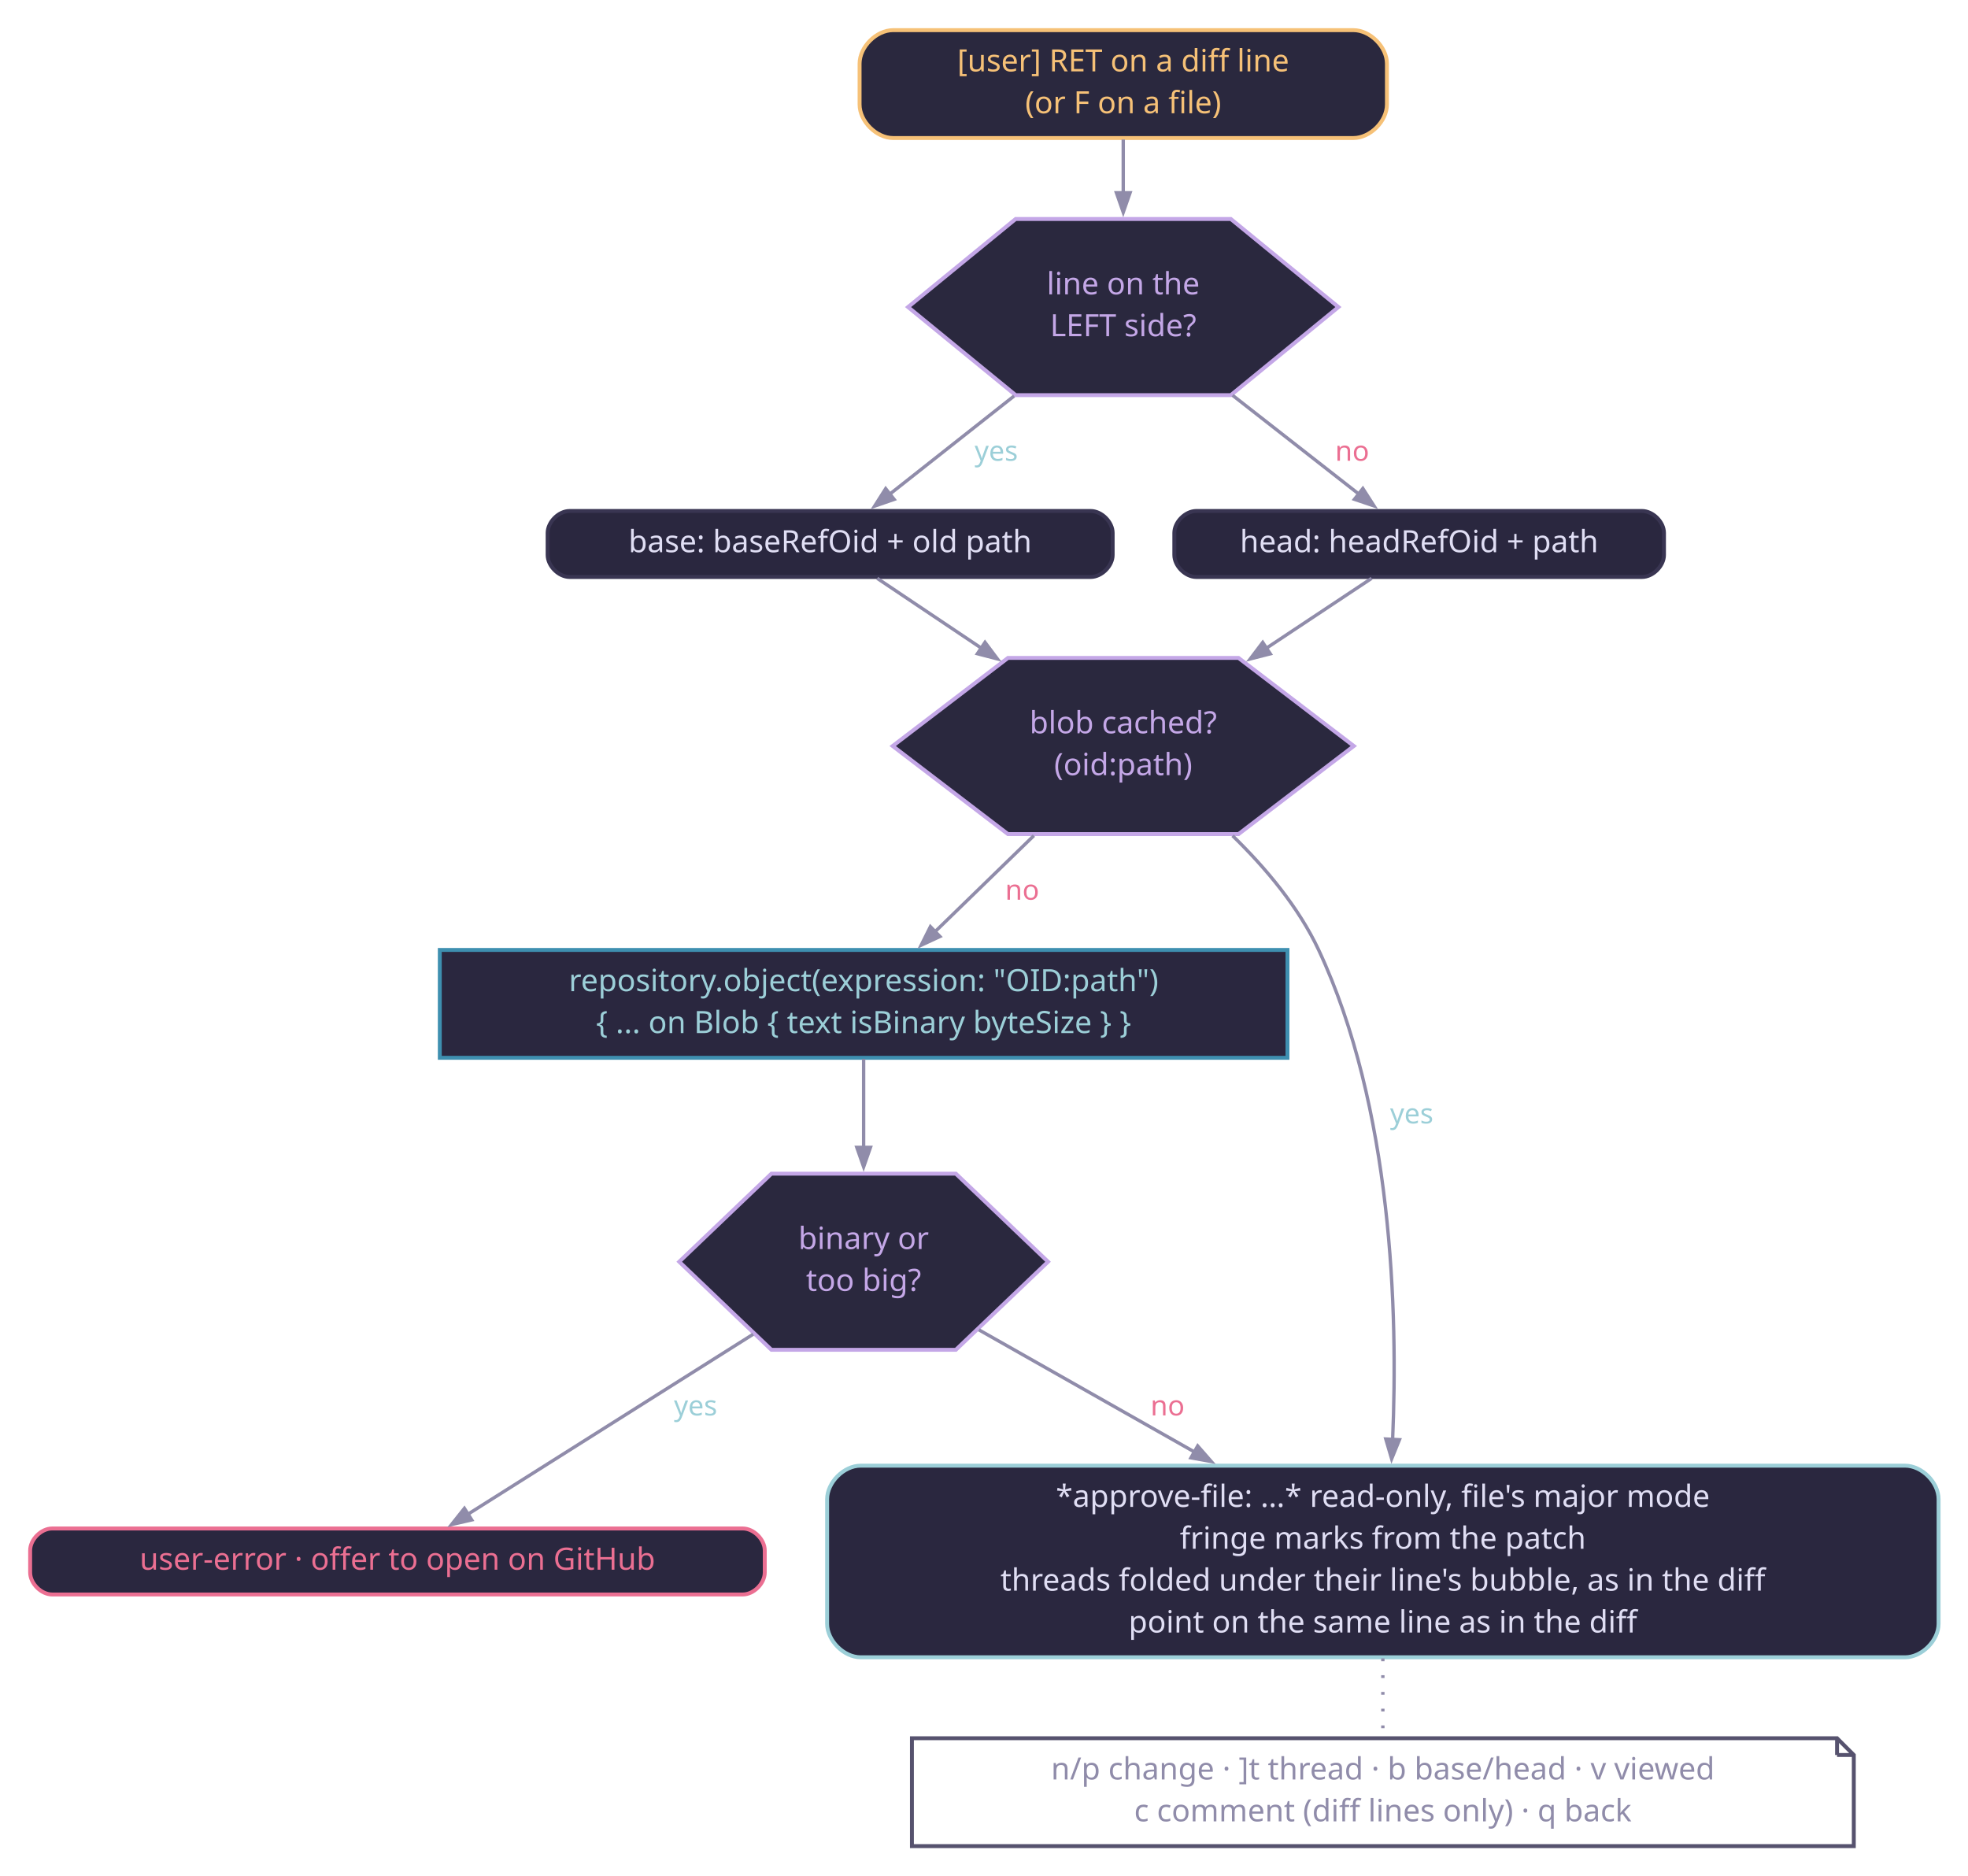
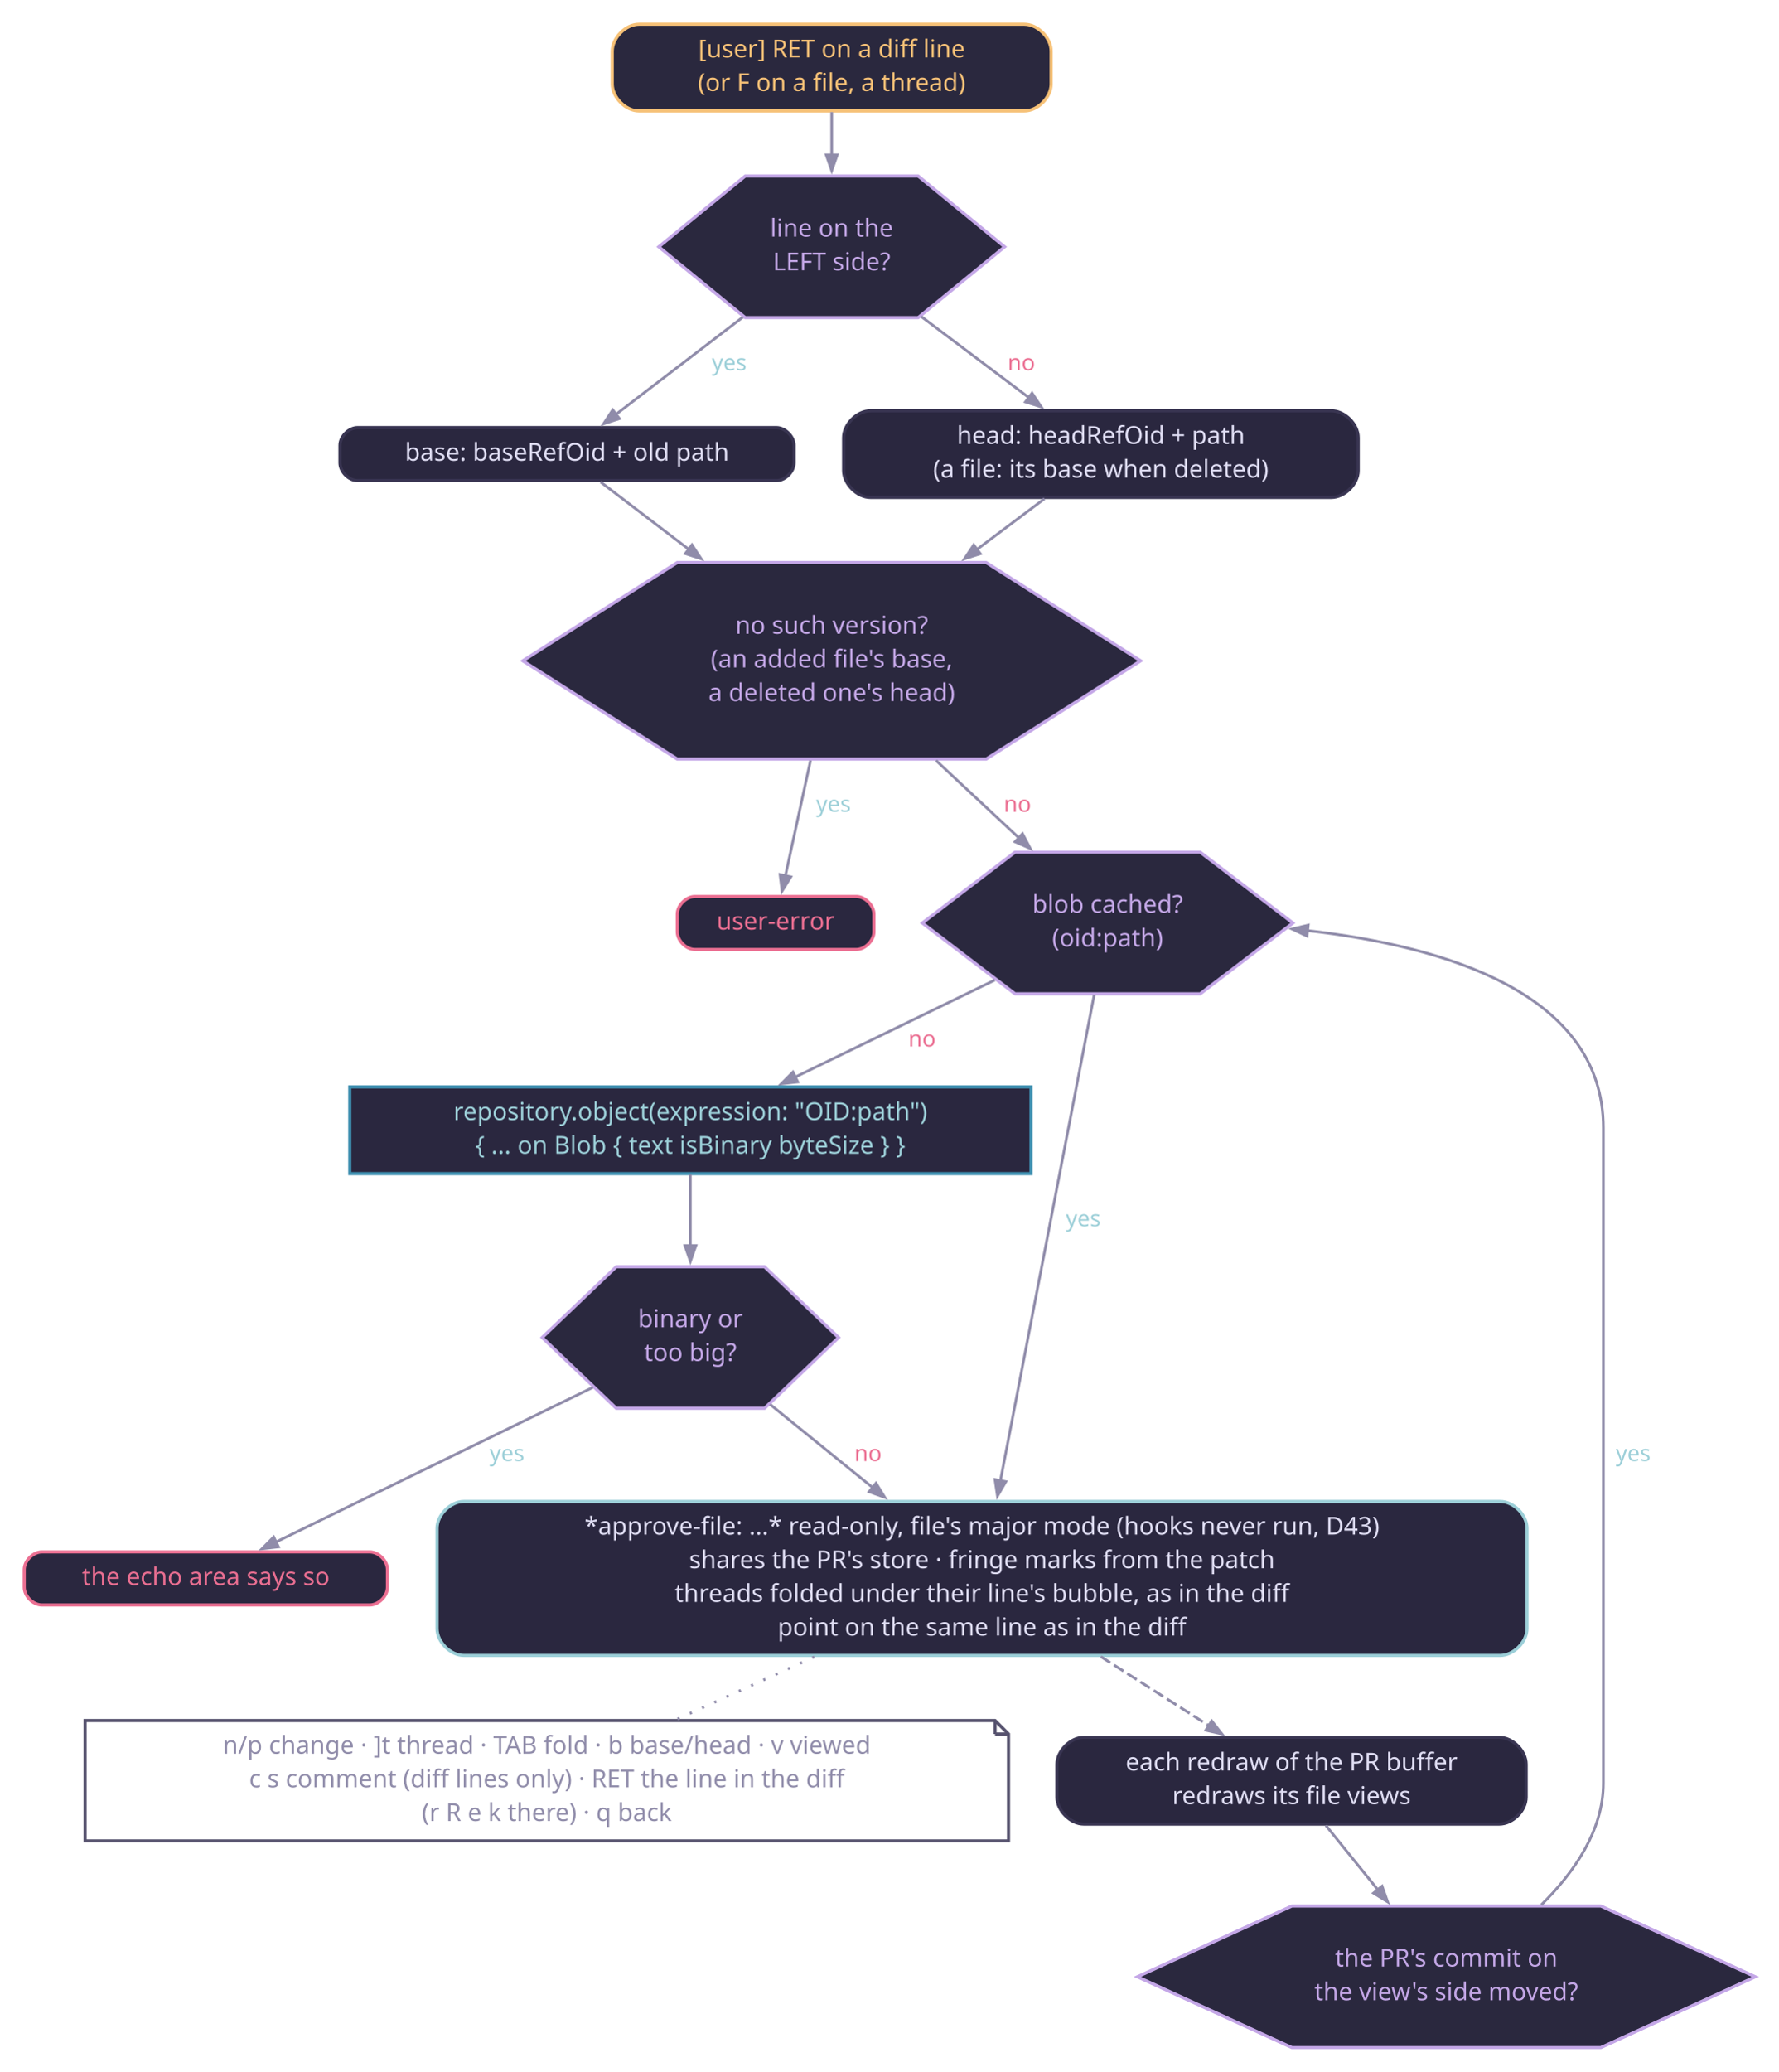
- <svg xmlns="http://www.w3.org/2000/svg" width="705pt" height="672pt" viewBox="0.00 0.00 705.00 672.00">
-   <g id="F15-graph0" class="graph" transform="scale(1 1) rotate(0) translate(10.8 661.3)">
+ <svg xmlns="http://www.w3.org/2000/svg" width="793pt" height="923pt" viewBox="0.00 0.00 793.00 923.00">
+   <g id="F15-graph0" class="graph" transform="scale(1 1) rotate(0) translate(10.8 912.49)">
    <g id="F15-node1" class="node user">
-       <path fill="#2a283e" stroke="#f6c177" stroke-width="1.4" d="M474.04,-650.5C474.04,-650.5 309.13,-650.5 309.13,-650.5 303.13,-650.5 297.13,-644.5 297.13,-638.5 297.13,-638.5 297.13,-623.86 297.13,-623.86 297.13,-617.86 303.13,-611.86 309.13,-611.86 309.13,-611.86 474.04,-611.86 474.04,-611.86 480.04,-611.86 486.04,-617.86 486.04,-623.86 486.04,-623.86 486.04,-638.5 486.04,-638.5 486.04,-644.5 480.04,-650.5 474.04,-650.5" />
-       <text xml:space="preserve" text-anchor="middle" x="391.58" y="-635.73" font-family="JetBrains Mono" font-size="11.00" fill="#f6c177">[user] RET on a diff line</text>
-       <text xml:space="preserve" text-anchor="middle" x="391.58" y="-620.73" font-family="JetBrains Mono" font-size="11.00" fill="#f6c177">(or F on a file)</text>
+       <path fill="#2a283e" stroke="#f6c177" stroke-width="1.4" d="M445.78,-901.69C445.78,-901.69 274.12,-901.69 274.12,-901.69 268.12,-901.69 262.12,-895.69 262.12,-889.69 262.12,-889.69 262.12,-875.05 262.12,-875.05 262.12,-869.05 268.12,-863.05 274.12,-863.05 274.12,-863.05 445.78,-863.05 445.78,-863.05 451.78,-863.05 457.78,-869.05 457.78,-875.05 457.78,-875.05 457.78,-889.69 457.78,-889.69 457.78,-895.69 451.78,-901.69 445.78,-901.69" />
+       <text xml:space="preserve" text-anchor="middle" x="359.95" y="-886.92" font-family="JetBrains Mono" font-size="11.00" fill="#f6c177">[user] RET on a diff line</text>
+       <text xml:space="preserve" text-anchor="middle" x="359.95" y="-871.92" font-family="JetBrains Mono" font-size="11.00" fill="#f6c177">(or F on a file, a thread)</text>
    </g>
    <g id="F15-node2" class="node dec">
-       <polygon fill="#2a283e" stroke="#c4a7e7" stroke-width="1.4" points="468.67,-551.31 430.12,-582.86 353.04,-582.86 314.49,-551.31 353.04,-519.76 430.12,-519.76 468.67,-551.31" />
-       <text xml:space="preserve" text-anchor="middle" x="391.58" y="-555.86" font-family="JetBrains Mono" font-size="11.00" fill="#c4a7e7">line on the</text>
-       <text xml:space="preserve" text-anchor="middle" x="391.58" y="-540.86" font-family="JetBrains Mono" font-size="11.00" fill="#c4a7e7">LEFT side?</text>
+       <polygon fill="#2a283e" stroke="#c4a7e7" stroke-width="1.4" points="437.04,-802.5 398.5,-834.05 321.41,-834.05 282.87,-802.5 321.41,-770.95 398.5,-770.95 437.04,-802.5" />
+       <text xml:space="preserve" text-anchor="middle" x="359.95" y="-807.05" font-family="JetBrains Mono" font-size="11.00" fill="#c4a7e7">line on the</text>
+       <text xml:space="preserve" text-anchor="middle" x="359.95" y="-792.05" font-family="JetBrains Mono" font-size="11.00" fill="#c4a7e7">LEFT side?</text>
    </g>
    <g id="F15-edge1" class="edge">
-       <path fill="none" stroke="#908caa" stroke-width="1.2" d="M391.58,-611.33C391.58,-605.44 391.58,-598.71 391.58,-591.95" />
-       <polygon fill="#908caa" stroke="#908caa" stroke-width="1.2" points="394.03,-592.25 391.58,-585.25 389.13,-592.25 394.03,-592.25" />
+       <path fill="none" stroke="#908caa" stroke-width="1.2" d="M359.95,-862.52C359.95,-856.63 359.95,-849.9 359.95,-843.14" />
+       <polygon fill="#908caa" stroke="#908caa" stroke-width="1.2" points="362.41,-843.45 359.96,-836.45 357.51,-843.45 362.41,-843.45" />
    </g>
    <g id="F15-node3" class="node act">
-       <path fill="#2a273f" stroke="#393552" stroke-width="1.4" d="M379.91,-478.26C379.91,-478.26 193.26,-478.26 193.26,-478.26 189.32,-478.26 185.38,-474.32 185.38,-470.38 185.38,-470.38 185.38,-462.5 185.38,-462.5 185.38,-458.56 189.32,-454.62 193.26,-454.62 193.26,-454.62 379.91,-454.62 379.91,-454.62 383.85,-454.62 387.79,-458.56 387.79,-462.5 387.79,-462.5 387.79,-470.38 387.79,-470.38 387.79,-474.32 383.85,-478.26 379.91,-478.26" />
-       <text xml:space="preserve" text-anchor="middle" x="286.58" y="-463.49" font-family="JetBrains Mono" font-size="11.00" fill="#e0def4">base: baseRefOid + old path</text>
+       <path fill="#2a273f" stroke="#393552" stroke-width="1.4" d="M335.28,-721.95C335.28,-721.95 148.63,-721.95 148.63,-721.95 144.69,-721.95 140.75,-718.01 140.75,-714.07 140.75,-714.07 140.75,-706.19 140.75,-706.19 140.75,-702.25 144.69,-698.31 148.63,-698.31 148.63,-698.31 335.28,-698.31 335.28,-698.31 339.22,-698.31 343.16,-702.25 343.16,-706.19 343.16,-706.19 343.16,-714.07 343.16,-714.07 343.16,-718.01 339.22,-721.95 335.28,-721.95" />
+       <text xml:space="preserve" text-anchor="middle" x="241.95" y="-707.18" font-family="JetBrains Mono" font-size="11.00" fill="#e0def4">base: baseRefOid + old path</text>
    </g>
    <g id="F15-edge2" class="edge yes">
-       <path fill="none" stroke="#908caa" stroke-width="1.2" d="M352.48,-519.45C337.33,-507.49 320.58,-494.27 307.76,-484.15" />
-       <polygon fill="#908caa" stroke="#908caa" stroke-width="1.2" points="309.51,-482.42 302.5,-480 306.48,-486.26 309.51,-482.42" />
-       <text xml:space="preserve" text-anchor="middle" x="344.79" y="-496.26" font-family="JetBrains Mono" font-size="10.00" fill="#9ccfd8"> yes</text>
+       <path fill="none" stroke="#908caa" stroke-width="1.2" d="M320.33,-771.16C301.41,-756.66 279.48,-739.87 263.65,-727.74" />
+       <polygon fill="#908caa" stroke="#908caa" stroke-width="1.2" points="265.32,-725.94 258.27,-723.63 262.34,-729.83 265.32,-725.94" />
+       <text xml:space="preserve" text-anchor="middle" x="312.95" y="-747.45" font-family="JetBrains Mono" font-size="10.00" fill="#9ccfd8"> yes</text>
    </g>
    <g id="F15-node4" class="node act">
-       <path fill="#2a273f" stroke="#393552" stroke-width="1.4" d="M577.41,-478.26C577.41,-478.26 417.76,-478.26 417.76,-478.26 413.82,-478.26 409.88,-474.32 409.88,-470.38 409.88,-470.38 409.88,-462.5 409.88,-462.5 409.88,-458.56 413.82,-454.62 417.76,-454.62 417.76,-454.62 577.41,-454.62 577.41,-454.62 581.35,-454.62 585.29,-458.56 585.29,-462.5 585.29,-462.5 585.29,-470.38 585.29,-470.38 585.29,-474.32 581.35,-478.26 577.41,-478.26" />
-       <text xml:space="preserve" text-anchor="middle" x="497.58" y="-463.49" font-family="JetBrains Mono" font-size="11.00" fill="#e0def4">head: headRefOid + path</text>
+       <path fill="#2a273f" stroke="#393552" stroke-width="1.4" d="M582.66,-729.45C582.66,-729.45 377.25,-729.45 377.25,-729.45 371.25,-729.45 365.25,-723.45 365.25,-717.45 365.25,-717.45 365.25,-702.81 365.25,-702.81 365.25,-696.81 371.25,-690.81 377.25,-690.81 377.25,-690.81 582.66,-690.81 582.66,-690.81 588.66,-690.81 594.66,-696.81 594.66,-702.81 594.66,-702.81 594.66,-717.45 594.66,-717.45 594.66,-723.45 588.66,-729.45 582.66,-729.45" />
+       <text xml:space="preserve" text-anchor="middle" x="479.95" y="-714.68" font-family="JetBrains Mono" font-size="11.00" fill="#e0def4">head: headRefOid + path</text>
+       <text xml:space="preserve" text-anchor="middle" x="479.95" y="-699.68" font-family="JetBrains Mono" font-size="11.00" fill="#e0def4">(a file: its base when deleted)</text>
    </g>
    <g id="F15-edge3" class="edge no">
-       <path fill="none" stroke="#908caa" stroke-width="1.2" d="M430.75,-519.69C446.08,-507.7 463.06,-494.42 476.07,-484.25" />
-       <polygon fill="#908caa" stroke="#908caa" stroke-width="1.2" points="477.42,-486.31 481.43,-480.07 474.4,-482.45 477.42,-486.31" />
-       <text xml:space="preserve" text-anchor="middle" x="472.29" y="-496.26" font-family="JetBrains Mono" font-size="10.00" fill="#eb6f92"> no</text>
+       <path fill="none" stroke="#908caa" stroke-width="1.2" d="M399.91,-771.41C415.5,-759.67 433.12,-746.4 447.86,-735.3" />
+       <polygon fill="#908caa" stroke="#908caa" stroke-width="1.2" points="449.27,-737.31 453.39,-731.14 446.32,-733.39 449.27,-737.31" />
+       <text xml:space="preserve" text-anchor="middle" x="443.23" y="-747.45" font-family="JetBrains Mono" font-size="10.00" fill="#eb6f92"> no</text>
    </g>
    <g id="F15-node5" class="node dec">
-       <polygon fill="#2a283e" stroke="#c4a7e7" stroke-width="1.4" points="474.18,-394.07 432.88,-425.62 350.28,-425.62 308.98,-394.07 350.28,-362.52 432.88,-362.52 474.18,-394.07" />
-       <text xml:space="preserve" text-anchor="middle" x="391.58" y="-398.62" font-family="JetBrains Mono" font-size="11.00" fill="#c4a7e7">blob cached?</text>
-       <text xml:space="preserve" text-anchor="middle" x="391.58" y="-383.62" font-family="JetBrains Mono" font-size="11.00" fill="#c4a7e7">(oid:path)</text>
+       <polygon fill="#2a283e" stroke="#c4a7e7" stroke-width="1.4" points="497.67,-618.01 428.81,-661.81 291.1,-661.81 222.24,-618.01 291.1,-574.22 428.81,-574.22 497.67,-618.01" />
+       <text xml:space="preserve" text-anchor="middle" x="359.95" y="-630.06" font-family="JetBrains Mono" font-size="11.00" fill="#c4a7e7">no such version?</text>
+       <text xml:space="preserve" text-anchor="middle" x="359.95" y="-615.06" font-family="JetBrains Mono" font-size="11.00" fill="#c4a7e7">(an added file's base,</text>
+       <text xml:space="preserve" text-anchor="middle" x="359.95" y="-600.06" font-family="JetBrains Mono" font-size="11.00" fill="#c4a7e7">a deleted one's head)</text>
    </g>
    <g id="F15-edge4" class="edge">
-       <path fill="none" stroke="#908caa" stroke-width="1.2" d="M303.45,-454.13C313.72,-447.25 327.43,-438.06 340.97,-428.98" />
-       <polygon fill="#908caa" stroke="#908caa" stroke-width="1.2" points="342.06,-431.21 346.51,-425.27 339.33,-427.13 342.06,-431.21" />
+       <path fill="none" stroke="#908caa" stroke-width="1.2" d="M256.9,-697.72C267.17,-689.87 281.58,-678.87 296.38,-667.57" />
+       <polygon fill="#908caa" stroke="#908caa" stroke-width="1.2" points="297.67,-669.66 301.75,-663.47 294.7,-665.77 297.67,-669.66" />
    </g>
    <g id="F15-edge5" class="edge">
-       <path fill="none" stroke="#908caa" stroke-width="1.2" d="M480.55,-454.13C470.18,-447.25 456.34,-438.06 442.67,-428.98" />
-       <polygon fill="#908caa" stroke="#908caa" stroke-width="1.2" points="444.26,-427.1 437.07,-425.27 441.55,-431.18 444.26,-427.1" />
+       <path fill="none" stroke="#908caa" stroke-width="1.2" d="M454.8,-690.24C445.89,-683.55 435.42,-675.68 424.74,-667.66" />
+       <polygon fill="#908caa" stroke="#908caa" stroke-width="1.2" points="426.23,-665.72 419.16,-663.47 423.28,-669.64 426.23,-665.72" />
    </g>
-     <g id="F15-node6" class="node api">
-       <polygon fill="#2a273f" stroke="#3e8fb0" stroke-width="1.4" points="450.41,-321.02 146.75,-321.02 146.75,-282.38 450.41,-282.38 450.41,-321.02" />
-       <text xml:space="preserve" text-anchor="middle" x="298.58" y="-306.25" font-family="JetBrains Mono" font-size="11.00" fill="#9ccfd8">repository.object(expression: "OID:path")</text>
-       <text xml:space="preserve" text-anchor="middle" x="298.58" y="-291.25" font-family="JetBrains Mono" font-size="11.00" fill="#9ccfd8">{ ... on Blob { text isBinary byteSize } }</text>
+     <g id="F15-node6" class="node err">
+       <path fill="#2a273f" stroke="#eb6f92" stroke-width="1.4" d="M370.9,-512.99C370.9,-512.99 299,-512.99 299,-512.99 295.06,-512.99 291.12,-509.05 291.12,-505.11 291.12,-505.11 291.12,-497.23 291.12,-497.23 291.12,-493.29 295.06,-489.35 299,-489.35 299,-489.35 370.9,-489.35 370.9,-489.35 374.84,-489.35 378.78,-493.29 378.78,-497.23 378.78,-497.23 378.78,-505.11 378.78,-505.11 378.78,-509.05 374.84,-512.99 370.9,-512.99" />
+       <text xml:space="preserve" text-anchor="middle" x="334.95" y="-498.22" font-family="JetBrains Mono" font-size="11.00" fill="#eb6f92">user-error</text>
+     </g>
+     <g id="F15-edge6" class="edge yes">
+       <path fill="none" stroke="#908caa" stroke-width="1.2" d="M350.5,-573.59C346.65,-555.88 342.38,-536.27 339.29,-522.08" />
+       <polygon fill="#908caa" stroke="#908caa" stroke-width="1.2" points="341.72,-521.72 337.83,-515.4 336.93,-522.76 341.72,-521.72" />
+       <text xml:space="preserve" text-anchor="middle" x="359.45" y="-550.72" font-family="JetBrains Mono" font-size="10.00" fill="#9ccfd8"> yes</text>
+     </g>
+     <g id="F15-node7" class="node dec">
+       <polygon fill="#2a283e" stroke="#c4a7e7" stroke-width="1.4" points="565.55,-501.17 524.25,-532.72 441.66,-532.72 400.36,-501.17 441.66,-469.62 524.25,-469.62 565.55,-501.17" />
+       <text xml:space="preserve" text-anchor="middle" x="482.95" y="-505.72" font-family="JetBrains Mono" font-size="11.00" fill="#c4a7e7">blob cached?</text>
+       <text xml:space="preserve" text-anchor="middle" x="482.95" y="-490.72" font-family="JetBrains Mono" font-size="11.00" fill="#c4a7e7">(oid:path)</text>
    </g>
    <g id="F15-edge7" class="edge no">
-       <path fill="none" stroke="#908caa" stroke-width="1.2" d="M359.57,-361.97C347.98,-350.7 335.05,-338.14 324.09,-327.48" />
-       <polygon fill="#908caa" stroke="#908caa" stroke-width="1.2" points="325.92,-325.84 319.19,-322.72 322.5,-329.36 325.92,-325.84" />
-       <text xml:space="preserve" text-anchor="middle" x="354.08" y="-339.02" font-family="JetBrains Mono" font-size="10.00" fill="#eb6f92"> no</text>
+       <path fill="none" stroke="#908caa" stroke-width="1.2" d="M406.46,-573.59C418.62,-562.23 431.63,-550.09 443.4,-539.1" />
+       <polygon fill="#908caa" stroke="#908caa" stroke-width="1.2" points="445.02,-540.94 448.47,-534.37 441.68,-537.35 445.02,-540.94" />
+       <text xml:space="preserve" text-anchor="middle" x="441.47" y="-550.72" font-family="JetBrains Mono" font-size="10.00" fill="#eb6f92"> no</text>
    </g>
-     <g id="F15-node9" class="node ok">
-       <path fill="#2a273f" stroke="#9ccfd8" stroke-width="1.4" d="M671.66,-136.28C671.66,-136.28 297.5,-136.28 297.5,-136.28 291.5,-136.28 285.5,-130.28 285.5,-124.28 285.5,-124.28 285.5,-79.64 285.5,-79.64 285.5,-73.64 291.5,-67.64 297.5,-67.64 297.5,-67.64 671.66,-67.64 671.66,-67.64 677.66,-67.64 683.66,-73.64 683.66,-79.64 683.66,-79.64 683.66,-124.28 683.66,-124.28 683.66,-130.28 677.66,-136.28 671.66,-136.28" />
-       <text xml:space="preserve" text-anchor="middle" x="484.58" y="-121.51" font-family="JetBrains Mono" font-size="11.00" fill="#e0def4">*approve-file: …* read-only, file's major mode</text>
-       <text xml:space="preserve" text-anchor="middle" x="484.58" y="-106.51" font-family="JetBrains Mono" font-size="11.00" fill="#e0def4">fringe marks from the patch</text>
-       <text xml:space="preserve" text-anchor="middle" x="484.58" y="-91.51" font-family="JetBrains Mono" font-size="11.00" fill="#e0def4">threads folded under their line's bubble, as in the diff</text>
-       <text xml:space="preserve" text-anchor="middle" x="484.58" y="-76.51" font-family="JetBrains Mono" font-size="11.00" fill="#e0def4">point on the same line as in the diff</text>
+     <g id="F15-node8" class="node api">
+       <polygon fill="#2a273f" stroke="#3e8fb0" stroke-width="1.4" points="448.78,-428.12 145.12,-428.12 145.12,-389.48 448.78,-389.48 448.78,-428.12" />
+       <text xml:space="preserve" text-anchor="middle" x="296.95" y="-413.35" font-family="JetBrains Mono" font-size="11.00" fill="#9ccfd8">repository.object(expression: "OID:path")</text>
+       <text xml:space="preserve" text-anchor="middle" x="296.95" y="-398.35" font-family="JetBrains Mono" font-size="11.00" fill="#9ccfd8">{ ... on Blob { text isBinary byteSize } }</text>
    </g>
-     <g id="F15-edge6" class="edge yes">
-       <path fill="none" stroke="#908caa" stroke-width="1.2" d="M430.74,-361.94C442.62,-350.39 454.4,-336.34 461.58,-321.02 487.99,-264.62 490.04,-191.26 488.08,-145.64" />
-       <polygon fill="#908caa" stroke="#908caa" stroke-width="1.2" points="490.53,-145.58 487.73,-138.71 485.63,-145.83 490.53,-145.58" />
-       <text xml:space="preserve" text-anchor="middle" x="493.62" y="-258.88" font-family="JetBrains Mono" font-size="10.00" fill="#9ccfd8"> yes</text>
+     <g id="F15-edge9" class="edge no">
+       <path fill="none" stroke="#908caa" stroke-width="1.2" d="M432.62,-475.71C404.91,-462.25 370.74,-445.65 343.63,-432.48" />
+       <polygon fill="#908caa" stroke="#908caa" stroke-width="1.2" points="344.82,-430.33 337.46,-429.48 342.68,-434.74 344.82,-430.33" />
+       <text xml:space="preserve" text-anchor="middle" x="398.95" y="-446.12" font-family="JetBrains Mono" font-size="10.00" fill="#eb6f92"> no</text>
    </g>
-     <g id="F15-node7" class="node dec">
-       <polygon fill="#2a283e" stroke="#c4a7e7" stroke-width="1.4" points="364.64,-209.33 331.61,-240.88 265.55,-240.88 232.52,-209.33 265.55,-177.78 331.61,-177.78 364.64,-209.33" />
-       <text xml:space="preserve" text-anchor="middle" x="298.58" y="-213.88" font-family="JetBrains Mono" font-size="11.00" fill="#c4a7e7">binary or</text>
-       <text xml:space="preserve" text-anchor="middle" x="298.58" y="-198.88" font-family="JetBrains Mono" font-size="11.00" fill="#c4a7e7">too big?</text>
+     <g id="F15-node11" class="node ok">
+       <path fill="#2a273f" stroke="#9ccfd8" stroke-width="1.4" d="M657.91,-243.38C657.91,-243.38 196,-243.38 196,-243.38 190,-243.38 184,-237.38 184,-231.38 184,-231.38 184,-186.74 184,-186.74 184,-180.74 190,-174.74 196,-174.74 196,-174.74 657.91,-174.74 657.91,-174.74 663.91,-174.74 669.91,-180.74 669.91,-186.74 669.91,-186.74 669.91,-231.38 669.91,-231.38 669.91,-237.38 663.91,-243.38 657.91,-243.38" />
+       <text xml:space="preserve" text-anchor="middle" x="426.95" y="-228.61" font-family="JetBrains Mono" font-size="11.00" fill="#e0def4">*approve-file: …* read-only, file's major mode (hooks never run, D43)</text>
+       <text xml:space="preserve" text-anchor="middle" x="426.95" y="-213.61" font-family="JetBrains Mono" font-size="11.00" fill="#e0def4">shares the PR's store · fringe marks from the patch</text>
+       <text xml:space="preserve" text-anchor="middle" x="426.95" y="-198.61" font-family="JetBrains Mono" font-size="11.00" fill="#e0def4">threads folded under their line's bubble, as in the diff</text>
+       <text xml:space="preserve" text-anchor="middle" x="426.95" y="-183.61" font-family="JetBrains Mono" font-size="11.00" fill="#e0def4">point on the same line as in the diff</text>
    </g>
-     <g id="F15-edge8" class="edge">
-       <path fill="none" stroke="#908caa" stroke-width="1.2" d="M298.58,-281.97C298.58,-272.75 298.58,-261.27 298.58,-250.21" />
-       <polygon fill="#908caa" stroke="#908caa" stroke-width="1.2" points="301.03,-250.3 298.58,-243.3 296.13,-250.3 301.03,-250.3" />
+     <g id="F15-edge8" class="edge yes">
+       <path fill="none" stroke="#908caa" stroke-width="1.2" d="M476.96,-469.12C466.88,-416.88 446.5,-311.33 435.12,-252.35" />
+       <polygon fill="#908caa" stroke="#908caa" stroke-width="1.2" points="437.58,-252.2 433.85,-245.79 432.77,-253.12 437.58,-252.2" />
+       <text xml:space="preserve" text-anchor="middle" x="470.82" y="-365.98" font-family="JetBrains Mono" font-size="10.00" fill="#9ccfd8"> yes</text>
    </g>
-     <g id="F15-node8" class="node err">
-       <path fill="#2a273f" stroke="#eb6f92" stroke-width="1.4" d="M255.28,-113.78C255.28,-113.78 7.88,-113.78 7.88,-113.78 3.94,-113.78 0,-109.84 0,-105.9 0,-105.9 0,-98.02 0,-98.02 0,-94.08 3.94,-90.14 7.88,-90.14 7.88,-90.14 255.28,-90.14 255.28,-90.14 259.22,-90.14 263.16,-94.08 263.16,-98.02 263.16,-98.02 263.16,-105.9 263.16,-105.9 263.16,-109.84 259.22,-113.78 255.28,-113.78" />
-       <text xml:space="preserve" text-anchor="middle" x="131.58" y="-99.01" font-family="JetBrains Mono" font-size="11.00" fill="#eb6f92">user-error · offer to open on GitHub</text>
+     <g id="F15-node9" class="node dec">
+       <polygon fill="#2a283e" stroke="#c4a7e7" stroke-width="1.4" points="363.02,-316.43 329.99,-347.98 263.92,-347.98 230.89,-316.43 263.92,-284.88 329.99,-284.88 363.02,-316.43" />
+       <text xml:space="preserve" text-anchor="middle" x="296.95" y="-320.98" font-family="JetBrains Mono" font-size="11.00" fill="#c4a7e7">binary or</text>
+       <text xml:space="preserve" text-anchor="middle" x="296.95" y="-305.98" font-family="JetBrains Mono" font-size="11.00" fill="#c4a7e7">too big?</text>
    </g>
-     <g id="F15-edge9" class="edge yes">
-       <path fill="none" stroke="#908caa" stroke-width="1.2" d="M259,-183.36C227.26,-163.33 183.69,-135.84 156.6,-118.75" />
-       <polygon fill="#908caa" stroke="#908caa" stroke-width="1.2" points="158.19,-116.85 150.96,-115.19 155.57,-120.99 158.19,-116.85" />
-       <text xml:space="preserve" text-anchor="middle" x="237.08" y="-154.28" font-family="JetBrains Mono" font-size="10.00" fill="#9ccfd8"> yes</text>
+     <g id="F15-edge10" class="edge">
+       <path fill="none" stroke="#908caa" stroke-width="1.2" d="M296.95,-389.07C296.95,-379.85 296.95,-368.37 296.95,-357.31" />
+       <polygon fill="#908caa" stroke="#908caa" stroke-width="1.2" points="299.41,-357.4 296.96,-350.4 294.51,-357.4 299.41,-357.4" />
    </g>
-     <g id="F15-edge10" class="edge no">
-       <path fill="none" stroke="#908caa" stroke-width="1.2" d="M339.86,-184.94C362.56,-172.09 391.28,-155.82 417.14,-141.16" />
-       <polygon fill="#908caa" stroke="#908caa" stroke-width="1.2" points="418.25,-143.35 423.13,-137.77 415.83,-139.09 418.25,-143.35" />
-       <text xml:space="preserve" text-anchor="middle" x="406.16" y="-154.28" font-family="JetBrains Mono" font-size="10.00" fill="#eb6f92"> no</text>
+     <g id="F15-node10" class="node err">
+       <path fill="#2a273f" stroke="#eb6f92" stroke-width="1.4" d="M154.03,-220.88C154.03,-220.88 7.88,-220.88 7.88,-220.88 3.94,-220.88 0,-216.94 0,-213 0,-213 0,-205.12 0,-205.12 0,-201.18 3.94,-197.24 7.88,-197.24 7.88,-197.24 154.03,-197.24 154.03,-197.24 157.97,-197.24 161.91,-201.18 161.91,-205.12 161.91,-205.12 161.91,-213 161.91,-213 161.91,-216.94 157.97,-220.88 154.03,-220.88" />
+       <text xml:space="preserve" text-anchor="middle" x="80.95" y="-206.11" font-family="JetBrains Mono" font-size="11.00" fill="#eb6f92">the echo area says so</text>
    </g>
-     <g id="F15-node10" class="node note">
-       <polygon fill="none" stroke="#56526e" stroke-width="1.4" points="647.29,-38.64 315.88,-38.64 315.88,0 653.29,0 653.29,-32.64 647.29,-38.64" />
-       <polyline fill="none" stroke="#56526e" stroke-width="1.4" points="647.29,-38.64 647.29,-32.64" />
-       <polyline fill="none" stroke="#56526e" stroke-width="1.4" points="653.29,-32.64 647.29,-32.64" />
-       <text xml:space="preserve" text-anchor="middle" x="484.58" y="-23.87" font-family="JetBrains Mono" font-size="11.00" fill="#908caa">n/p change · ]t thread · b base/head · v viewed</text>
-       <text xml:space="preserve" text-anchor="middle" x="484.58" y="-8.87" font-family="JetBrains Mono" font-size="11.00" fill="#908caa">c comment (diff lines only) · q back</text>
+     <g id="F15-edge11" class="edge yes">
+       <path fill="none" stroke="#908caa" stroke-width="1.2" d="M253.5,-294.23C211.52,-273.75 148.99,-243.25 111.86,-225.13" />
+       <polygon fill="#908caa" stroke="#908caa" stroke-width="1.2" points="113.34,-223.13 105.97,-222.26 111.19,-227.53 113.34,-223.13" />
+       <text xml:space="preserve" text-anchor="middle" x="213.89" y="-261.38" font-family="JetBrains Mono" font-size="10.00" fill="#9ccfd8"> yes</text>
    </g>
-     <g id="F15-edge11" class="edge">
-       <path fill="none" stroke="#908caa" stroke-width="1.2" stroke-dasharray="1,5" d="M484.58,-67.23C484.58,-57.56 484.58,-47.37 484.58,-38.97" />
+     <g id="F15-edge12" class="edge no">
+       <path fill="none" stroke="#908caa" stroke-width="1.2" d="M332.48,-286.64C346.69,-275.12 363.28,-261.67 378.56,-249.29" />
+       <polygon fill="#908caa" stroke="#908caa" stroke-width="1.2" points="379.71,-251.51 383.61,-245.19 376.63,-247.7 379.71,-251.51" />
+       <text xml:space="preserve" text-anchor="middle" x="374.85" y="-261.38" font-family="JetBrains Mono" font-size="10.00" fill="#eb6f92"> no</text>
+     </g>
+     <g id="F15-node12" class="node note">
+       <polygon fill="none" stroke="#56526e" stroke-width="1.4" points="432.78,-145.74 27.12,-145.74 27.12,-92.1 438.78,-92.1 438.78,-139.74 432.78,-145.74" />
+       <polyline fill="none" stroke="#56526e" stroke-width="1.4" points="432.78,-145.74 432.78,-139.74" />
+       <polyline fill="none" stroke="#56526e" stroke-width="1.4" points="438.78,-139.74 432.78,-139.74" />
+       <text xml:space="preserve" text-anchor="middle" x="232.95" y="-130.97" font-family="JetBrains Mono" font-size="11.00" fill="#908caa">n/p change · ]t thread · TAB fold · b base/head · v viewed</text>
+       <text xml:space="preserve" text-anchor="middle" x="232.95" y="-115.97" font-family="JetBrains Mono" font-size="11.00" fill="#908caa">c s comment (diff lines only) · RET the line in the diff</text>
+       <text xml:space="preserve" text-anchor="middle" x="232.95" y="-100.97" font-family="JetBrains Mono" font-size="11.00" fill="#908caa">(r R e k there) · q back</text>
+     </g>
+     <g id="F15-edge13" class="edge">
+       <path fill="none" stroke="#908caa" stroke-width="1.2" stroke-dasharray="1,5" d="M352.23,-174.11C331.95,-164.89 310.29,-155.06 291.08,-146.33" />
+     </g>
+     <g id="F15-node13" class="node act">
+       <path fill="#2a273f" stroke="#393552" stroke-width="1.4" d="M657.53,-138.24C657.53,-138.24 472.37,-138.24 472.37,-138.24 466.37,-138.24 460.37,-132.24 460.37,-126.24 460.37,-126.24 460.37,-111.6 460.37,-111.6 460.37,-105.6 466.37,-99.6 472.37,-99.6 472.37,-99.6 657.53,-99.6 657.53,-99.6 663.53,-99.6 669.53,-105.6 669.53,-111.6 669.53,-111.6 669.53,-126.24 669.53,-126.24 669.53,-132.24 663.53,-138.24 657.53,-138.24" />
+       <text xml:space="preserve" text-anchor="middle" x="564.95" y="-123.47" font-family="JetBrains Mono" font-size="11.00" fill="#e0def4">each redraw of the PR buffer</text>
+       <text xml:space="preserve" text-anchor="middle" x="564.95" y="-108.47" font-family="JetBrains Mono" font-size="11.00" fill="#e0def4">redraws its file views</text>
+     </g>
+     <g id="F15-edge14" class="edge">
+       <path fill="none" stroke="#908caa" stroke-width="1.2" stroke-dasharray="5,2" d="M479.91,-174.23C496.11,-163.89 513.56,-152.74 528.41,-143.26" />
+       <polygon fill="#908caa" stroke="#908caa" stroke-width="1.2" points="529.37,-145.56 533.95,-139.72 526.73,-141.43 529.37,-145.56" />
+     </g>
+     <g id="F15-node14" class="node dec">
+       <polygon fill="#2a283e" stroke="#c4a7e7" stroke-width="1.4" points="771.67,-31.55 702.81,-63.1 565.1,-63.1 496.24,-31.55 565.1,0 702.81,0 771.67,-31.55" />
+       <text xml:space="preserve" text-anchor="middle" x="633.95" y="-36.1" font-family="JetBrains Mono" font-size="11.00" fill="#c4a7e7">the PR's commit on</text>
+       <text xml:space="preserve" text-anchor="middle" x="633.95" y="-21.1" font-family="JetBrains Mono" font-size="11.00" fill="#c4a7e7">the view's side moved?</text>
+     </g>
+     <g id="F15-edge15" class="edge">
+       <path fill="none" stroke="#908caa" stroke-width="1.2" d="M580.27,-98.97C587.11,-90.51 595.42,-80.23 603.44,-70.3" />
+       <polygon fill="#908caa" stroke="#908caa" stroke-width="1.2" points="605.29,-71.91 607.79,-64.93 601.48,-68.83 605.29,-71.91" />
+     </g>
+     <g id="F15-edge16" class="edge yes">
+       <path fill="none" stroke="#908caa" stroke-width="1.2" d="M676.29,-63.61C691.03,-78.11 703.95,-96.84 703.95,-117.92 703.95,-409.8 703.95,-409.8 703.95,-409.8 703.95,-469.78 633.35,-490.82 571.96,-497.79" />
+       <polygon fill="#908caa" stroke="#908caa" stroke-width="1.2" points="571.88,-495.33 565.17,-498.49 572.39,-500.21 571.88,-495.33" />
+       <text xml:space="preserve" text-anchor="middle" x="715.95" y="-261.38" font-family="JetBrains Mono" font-size="10.00" fill="#9ccfd8"> yes</text>
    </g>
  </g>
</svg>
